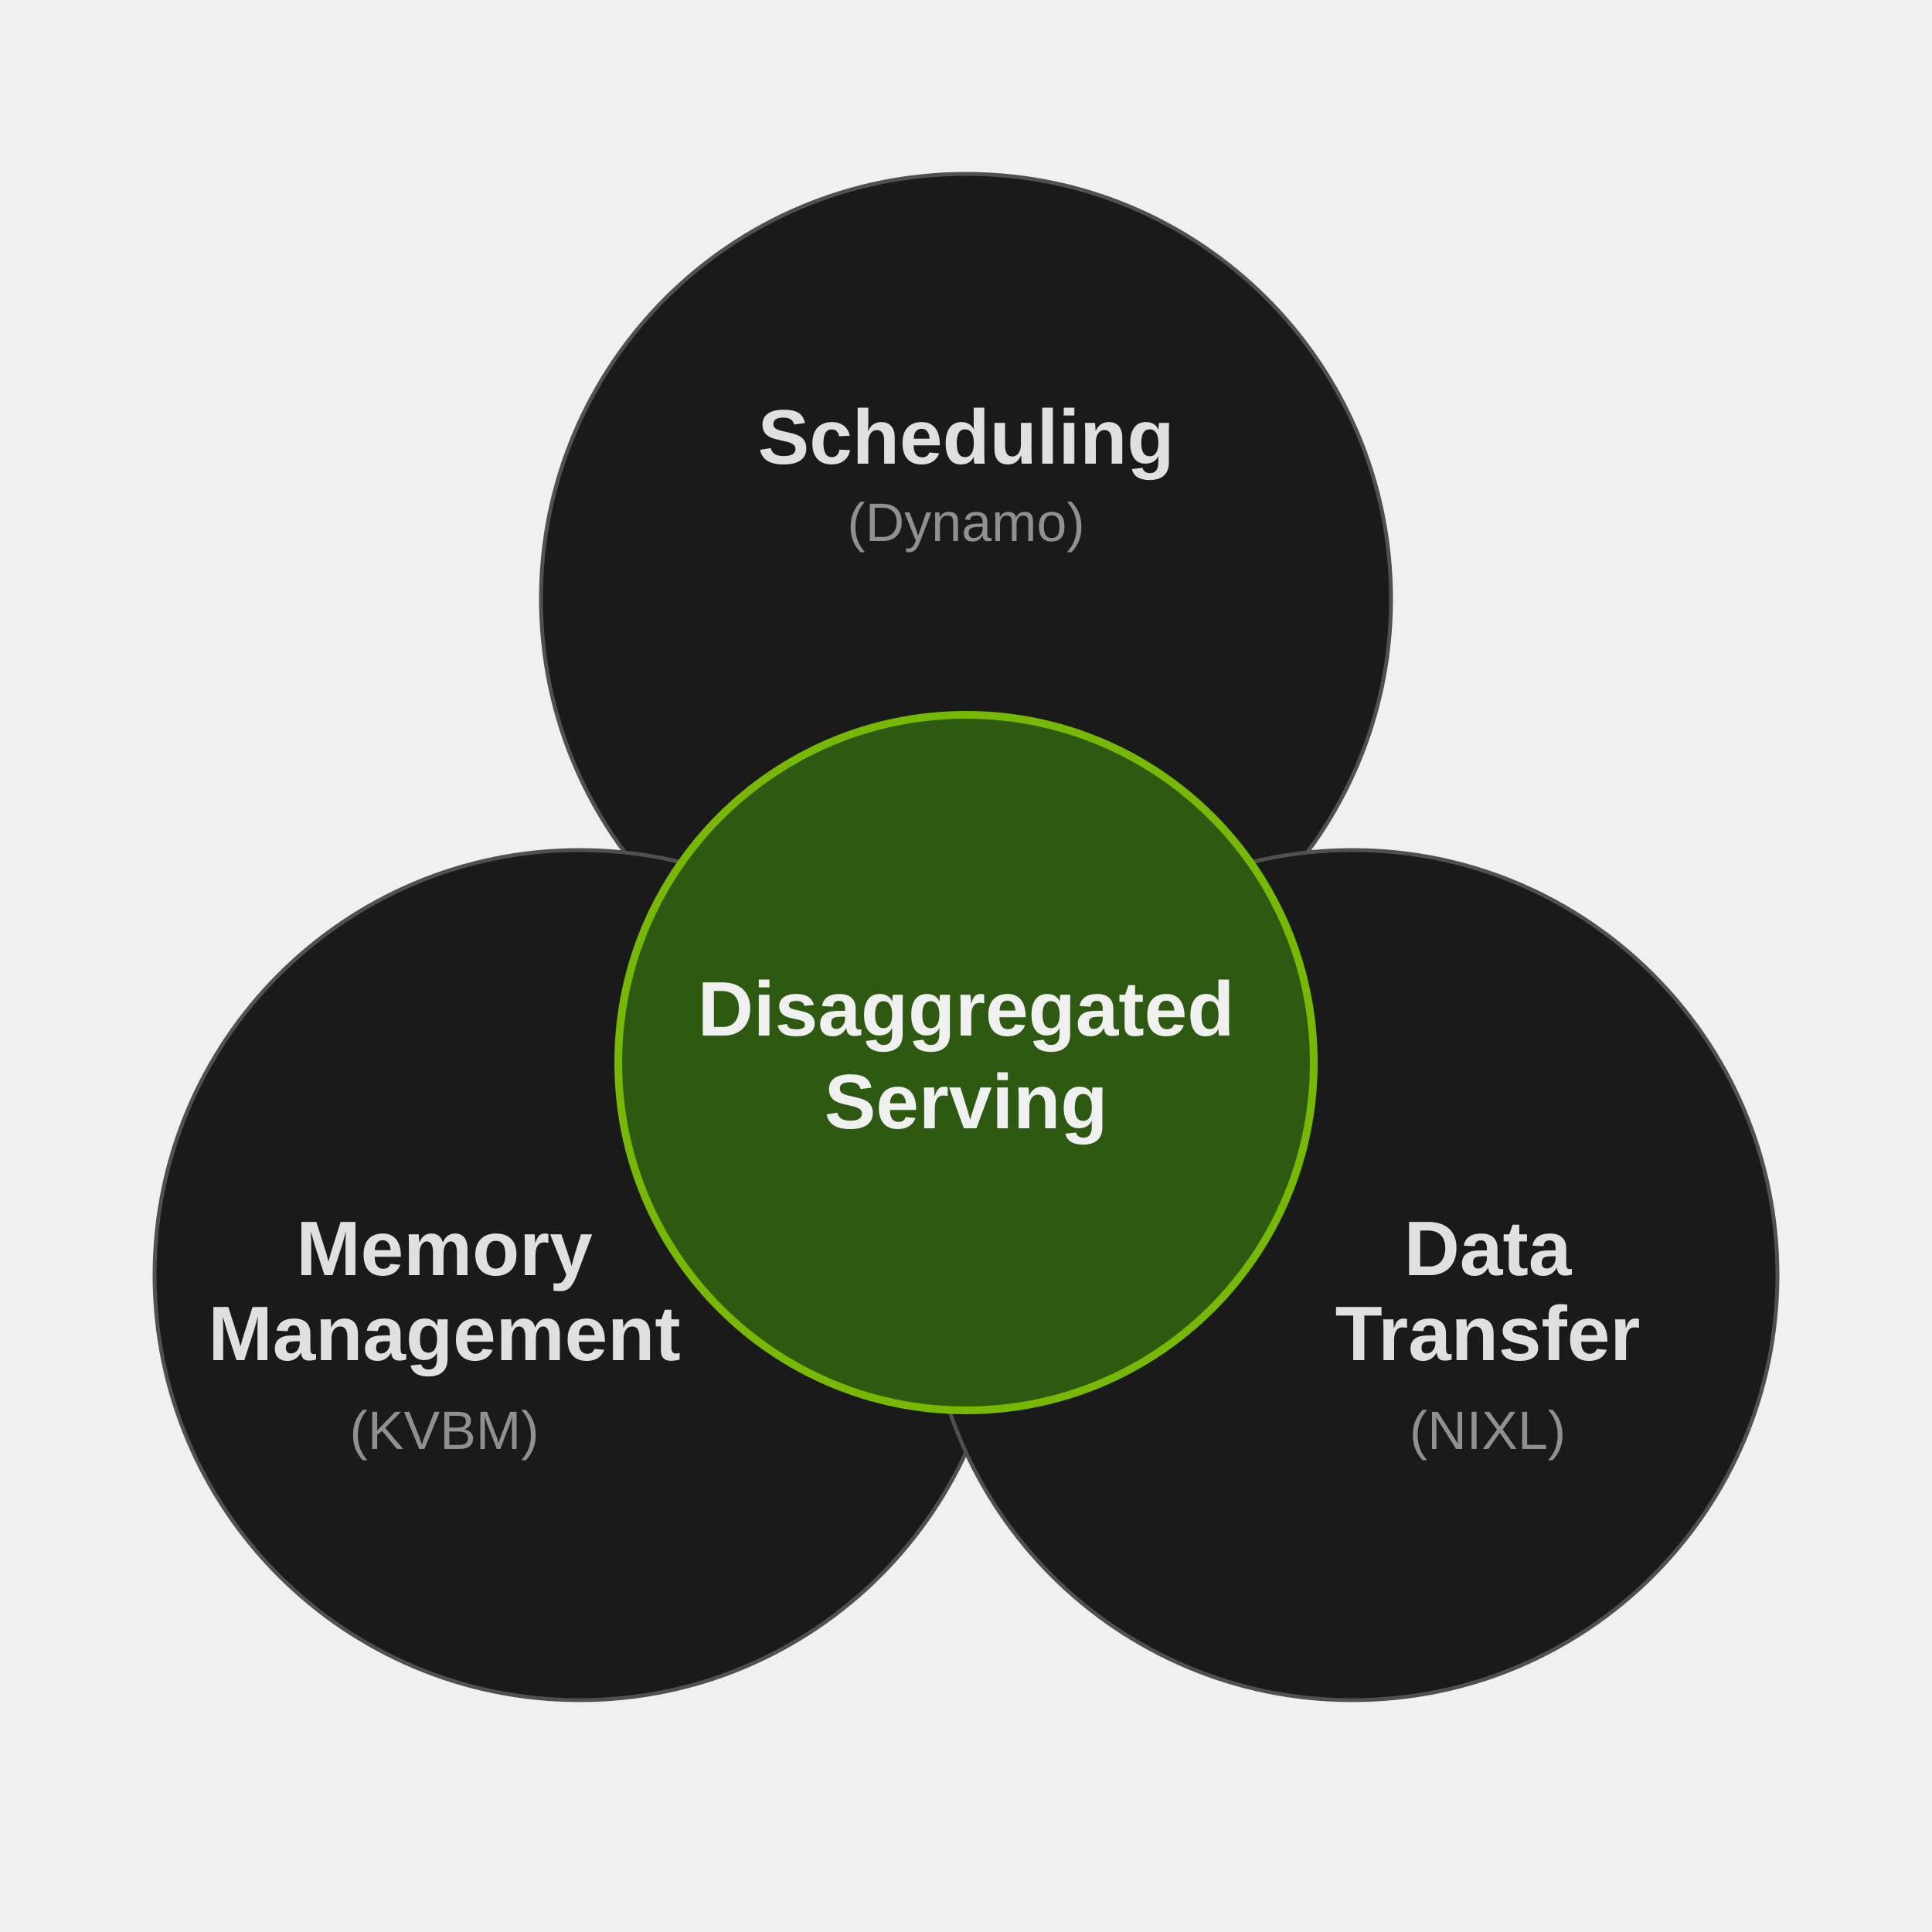
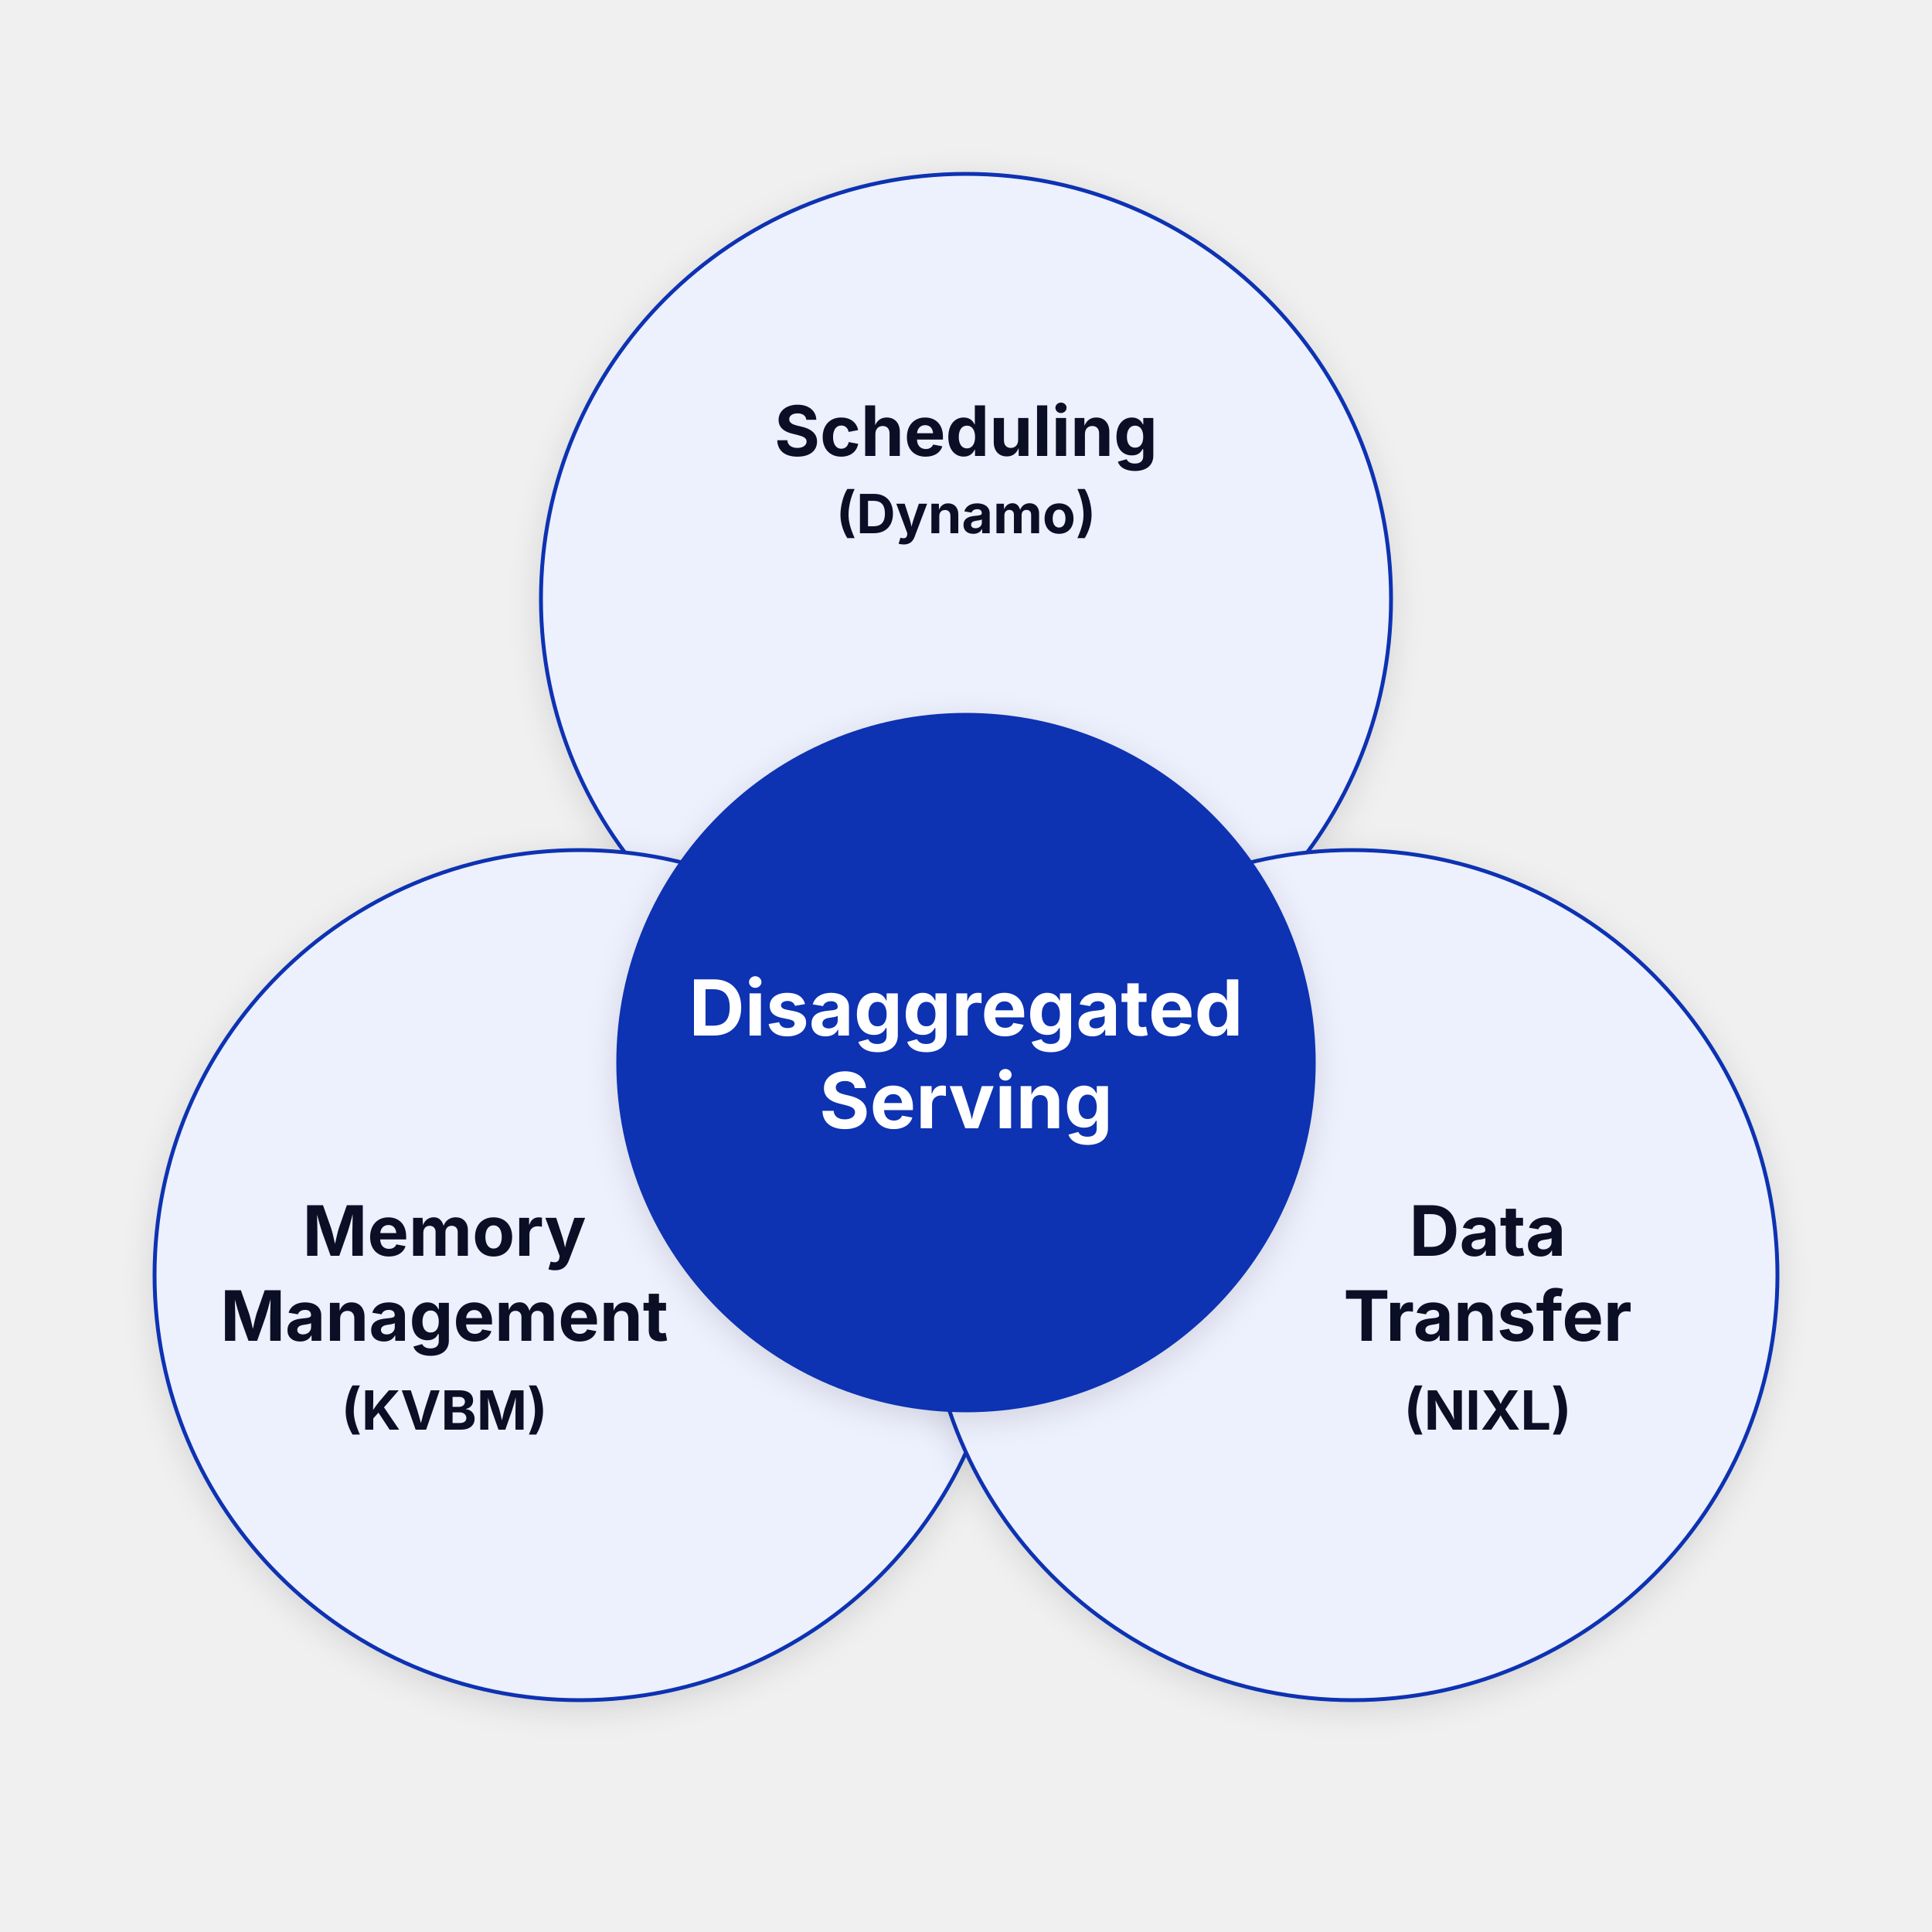
<svg xmlns="http://www.w3.org/2000/svg" width="500" height="500" viewBox="0 0 500 500">
-   <rect width="100%" height="100%" fill="transparent" />
-   <circle cx="250" cy="155" r="110" fill="#1a1a1a" stroke="#505050" stroke-width="1" />
-   <circle cx="150" cy="330" r="110" fill="#1a1a1a" stroke="#505050" stroke-width="1" />
-   <circle cx="350" cy="330" r="110" fill="#1a1a1a" stroke="#505050" stroke-width="1" />
-   <circle cx="250" cy="275" r="90" fill="#2d5a10" stroke="#76b900" stroke-width="2" />
-   <style>
-     .label { font-family: Arial, Helvetica, sans-serif; font-size: 20px; font-weight: 700; text-anchor: middle; fill: #e0e0e0; }
-     .sublabel { font-family: Arial, Helvetica, sans-serif; font-size: 14px; font-weight: 400; text-anchor: middle; fill: #909090; }
-     .center-label { font-family: Arial, Helvetica, sans-serif; font-size: 20px; font-weight: 700; text-anchor: middle; fill: #f0f0f0; }
+   <defs>
+     <filter id="shadow" x="-10%" y="-10%" width="130%" height="130%">
+       <feDropShadow dx="0" dy="2" stdDeviation="4" flood-color="#0A0F25" flood-opacity="0.12" />
+     </filter>
+   </defs>
+   <style type="text/css">
+     .fill-N1 { fill: #0A0F25; }
+     .fill-N7 { fill: transparent; }
+     .fill-B1 { fill: #0D32B2; }
+     .fill-B5 { fill: #EDF0FD; }
+     .stroke-B1 { stroke: #0D32B2; }
+     .fill-white { fill: #FFFFFF; }
+ 
+     .label {
+       font-family: "NVIDIA Sans", "Inter", "Segoe UI", Arial, sans-serif;
+       font-size: 18px;
+       font-weight: 700;
+       text-anchor: middle;
+     }
+     .sublabel {
+       font-family: "NVIDIA Sans", "Inter", "Segoe UI", Arial, sans-serif;
+       font-size: 14px;
+       font-weight: 700;
+       text-anchor: middle;
+     }
+     .center-label {
+       font-family: "NVIDIA Sans", "Inter", "Segoe UI", Arial, sans-serif;
+       font-size: 20px;
+       font-weight: 700;
+       text-anchor: middle;
+     }
+ 
+     @media (prefers-color-scheme: dark) {
+       .fill-N1 { fill: #F2F2F2; }
+       .fill-N7 { fill: transparent; }
+       .fill-B1 { fill: #4A6FF3; }
+       .fill-B5 { fill: #252535; }
+       .stroke-B1 { stroke: #6B9FFF; }
+       .fill-white { fill: #F2F2F2; }
+     }
  </style>
-   <text x="250" y="120" class="label">Scheduling</text>
-   <text x="250" y="140" class="sublabel">(Dynamo)</text>
-   <text x="115" y="330" class="label">Memory</text>
-   <text x="115" y="352" class="label">Management</text>
-   <text x="115" y="375" class="sublabel">(KVBM)</text>
-   <text x="385" y="330" class="label">Data</text>
-   <text x="385" y="352" class="label">Transfer</text>
-   <text x="385" y="375" class="sublabel">(NIXL)</text>
-   <text x="250" y="268" class="center-label">Disaggregated</text>
-   <text x="250" y="292" class="center-label">Serving</text>
+   <rect width="100%" height="100%" class="fill-N7" />
+   <circle cx="250" cy="155" r="110" class="fill-B5 stroke-B1" style="stroke-width:1" filter="url(#shadow)" />
+   <circle cx="150" cy="330" r="110" class="fill-B5 stroke-B1" style="stroke-width:1" filter="url(#shadow)" />
+   <circle cx="350" cy="330" r="110" class="fill-B5 stroke-B1" style="stroke-width:1" filter="url(#shadow)" />
+   <circle cx="250" cy="275" r="90" class="fill-B1 stroke-B1" style="stroke-width:1" filter="url(#shadow)" />
+   <text x="250" y="118" class="label fill-N1">Scheduling</text>
+   <text x="250" y="138" class="sublabel fill-N1">(Dynamo)</text>
+   <text x="115" y="325" class="label fill-N1">Memory</text>
+   <text x="115" y="347" class="label fill-N1">Management</text>
+   <text x="115" y="370" class="sublabel fill-N1">(KVBM)</text>
+   <text x="385" y="325" class="label fill-N1">Data</text>
+   <text x="385" y="347" class="label fill-N1">Transfer</text>
+   <text x="385" y="370" class="sublabel fill-N1">(NIXL)</text>
+   <text x="250" y="268" class="center-label fill-white">Disaggregated</text>
+   <text x="250" y="292" class="center-label fill-white">Serving</text>
</svg>
